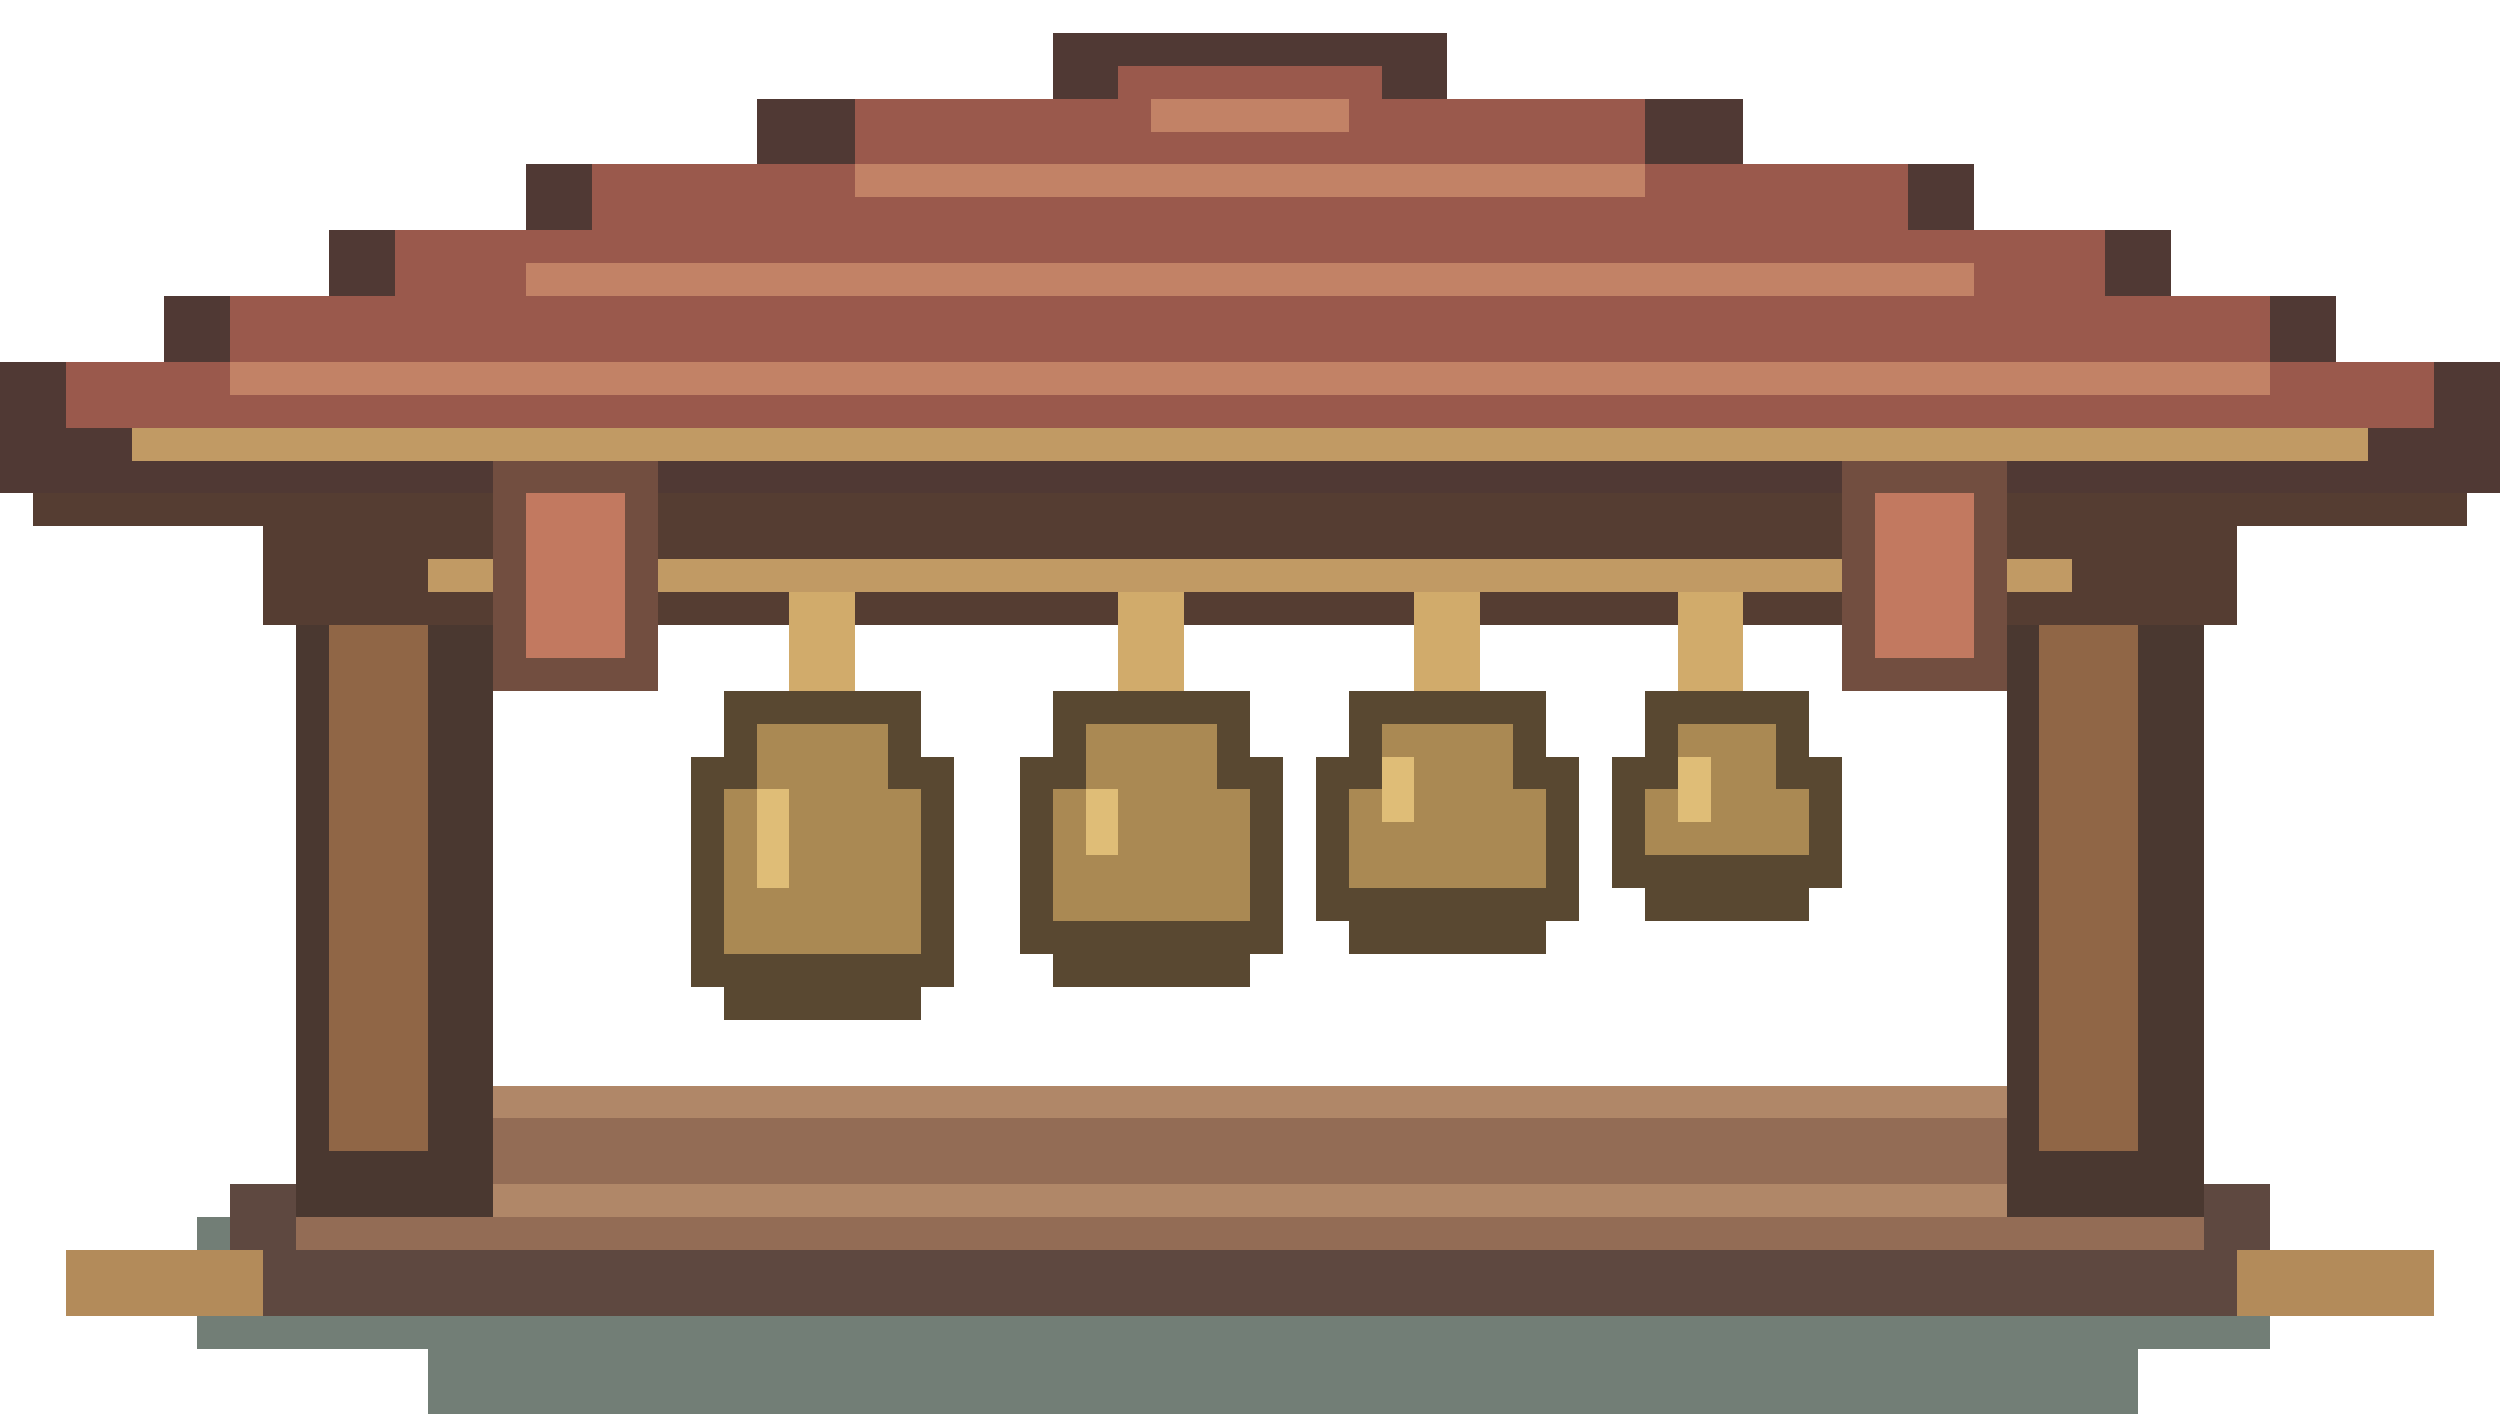
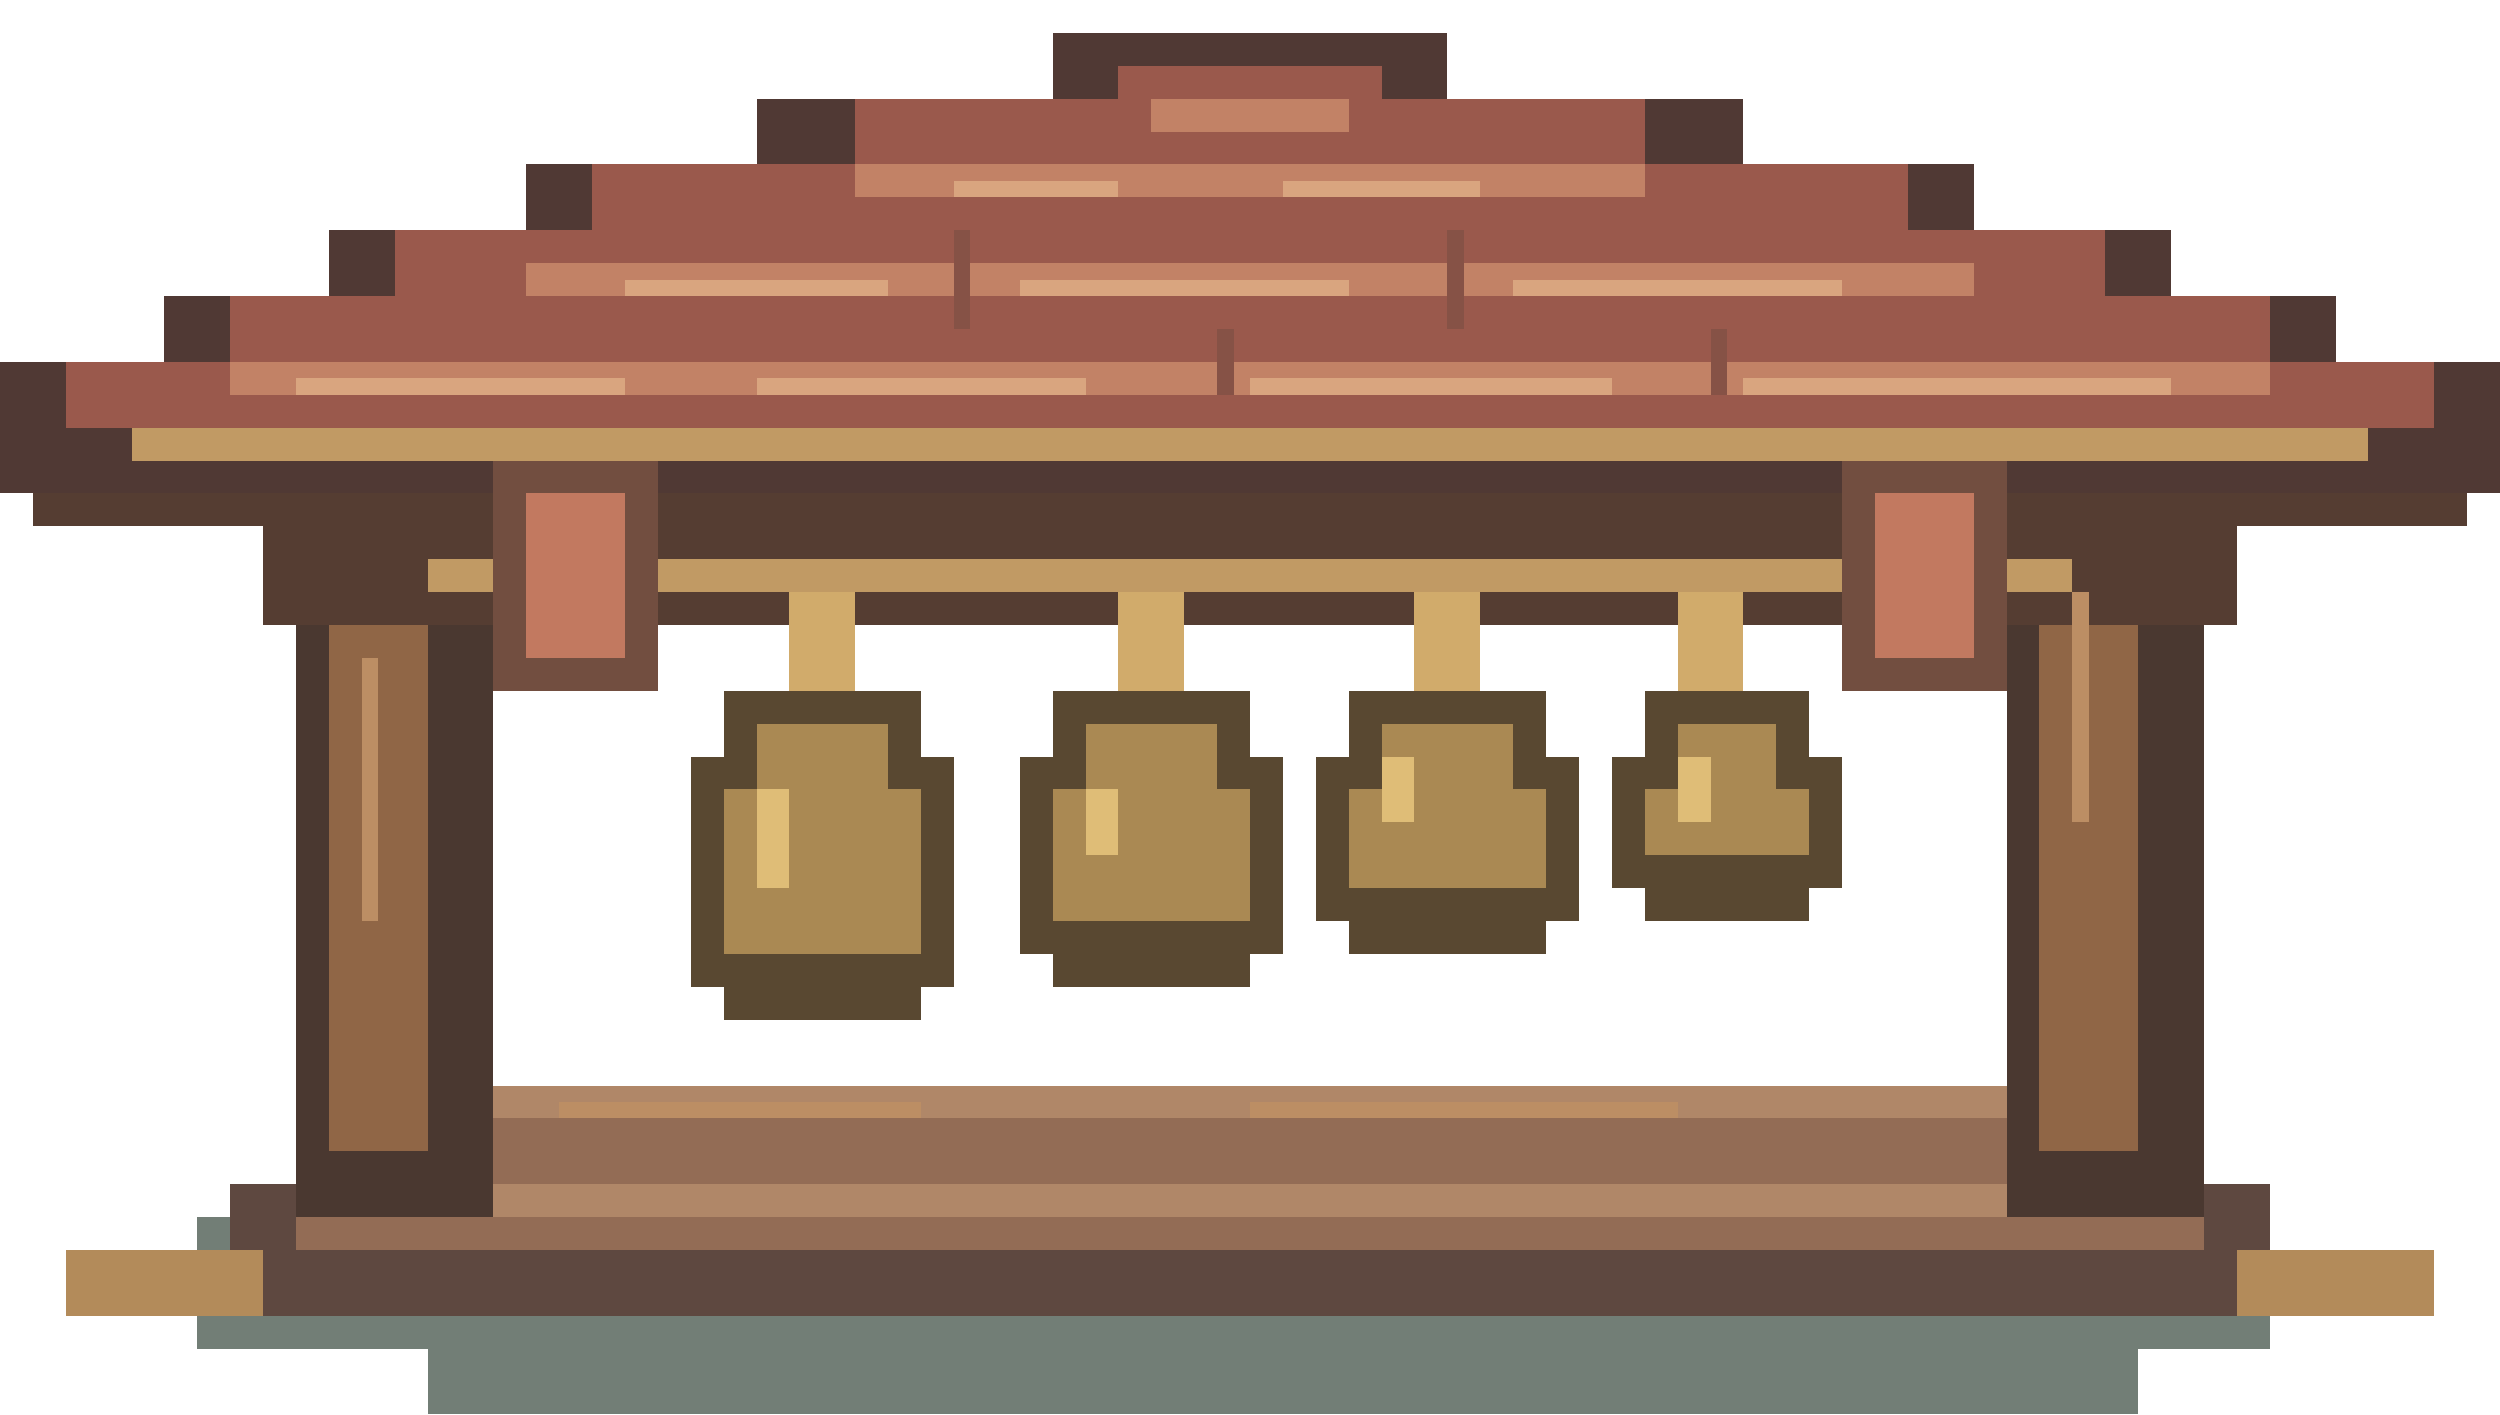
<svg xmlns="http://www.w3.org/2000/svg" width="76" height="43" viewBox="0 0 76 43" shape-rendering="crispEdges">
  <path fill="#26392d" opacity=".65" d="M6 37h63v4H6zM13 41h52v2H13z" />
  <path fill="#5e4840" d="M10 33h56v6H10zM7 36h62v4H7z" />
  <path fill="#936c55" d="M12 33h52v3H12zM9 36h58v2H9z" />
  <path fill="#b08768" d="M14 33h48v1H14zM12 36h52v1H12z" />
  <path fill="#4a3830" d="M9 12h6v25H9zM61 12h6v25h-6z" />
  <path fill="#906646" d="M10 13h3v22h-3zM62 13h3v22h-3zM13 17h6v2h-6zM57 17h6v2h-6z" />
  <path fill="#553d32" d="M1 11h74v5H1zM8 16h60v3H8z" />
  <path fill="#503934" d="M0 11h5V9h5V7h6V5h7V3h9V1h12v2h9v2h7v2h6v2h5v2h5v4H0z" />
  <path fill="#9a594c" d="M2 11h5V9h5V7h6V5h8V3h8V2h8v1h8v2h8v2h6v2h5v2h5v2H2z" />
  <path fill="#c28266" d="M7 11h62v1H7zM16 8h44v1H16zM26 5h24v1H26zM35 3h6v1h-6z" />
  <path fill="#c19a64" d="M4 13h68v1H4zM13 17h50v1H13z" />
  <path fill="#724e40" d="M15 14h5v7h-5zM56 14h5v7h-5z" />
  <path fill="#c27960" d="M16 15h3v5h-3zM57 15h3v5h-3z" />
  <path fill="#d1ab6b" d="M24 18h2v4h-2zM34 18h2v4h-2zM43 18h2v4h-2zM51 18h2v4h-2z" />
  <path fill="#594831" d="M22 21h6v2h1v7h-1v1h-6v-1h-1v-7h1zM32 21h6v2h1v6h-1v1h-6v-1h-1v-6h1zM41 21h6v2h1v5h-1v1h-6v-1h-1v-5h1zM50 21h5v2h1v4h-1v1h-5v-1h-1v-4h1z" />
  <path fill="#aa8953" d="M23 22h4v2h1v5h-6v-5h1zM33 22h4v2h1v4h-6v-4h1zM42 22h4v2h1v3h-6v-3h1zM51 22h3v2h1v2h-5v-2h1z" />
  <path fill="#dfbd77" d="M23 24h1v3h-1zM33 24h1v2h-1zM42 23h1v2h-1zM51 23h1v2h-1z" />
  <path fill="#b38b5a" d="M2 38h6v2H2zM68 38h6v2h-6z" />
+   <path fill="#d9a57f" d="M29 5.5h5v.5h-5zm10 0h6v.5h-6zM19 8.5h8v.5h-8zm12 0h10v.5H31zm15 0h10v.5H46zM9 11.5h10v.5H9zm14 0h10v.5H23zm15 0h11v.5H38zm15 0h13v.5H53z" />
+   <path fill="#865246" d="M29 7h.5v3H29zm15 0h.5v3H44zm-7 3h.5v2H37zm15 0h.5v2H52z" />
+   <path fill="#bc8e64" d="M11 20h.5v8H11zm52-2h.5v7H63zM17 33.5h11v.5H17zm21 0h13v.5H38z" />
</svg>
